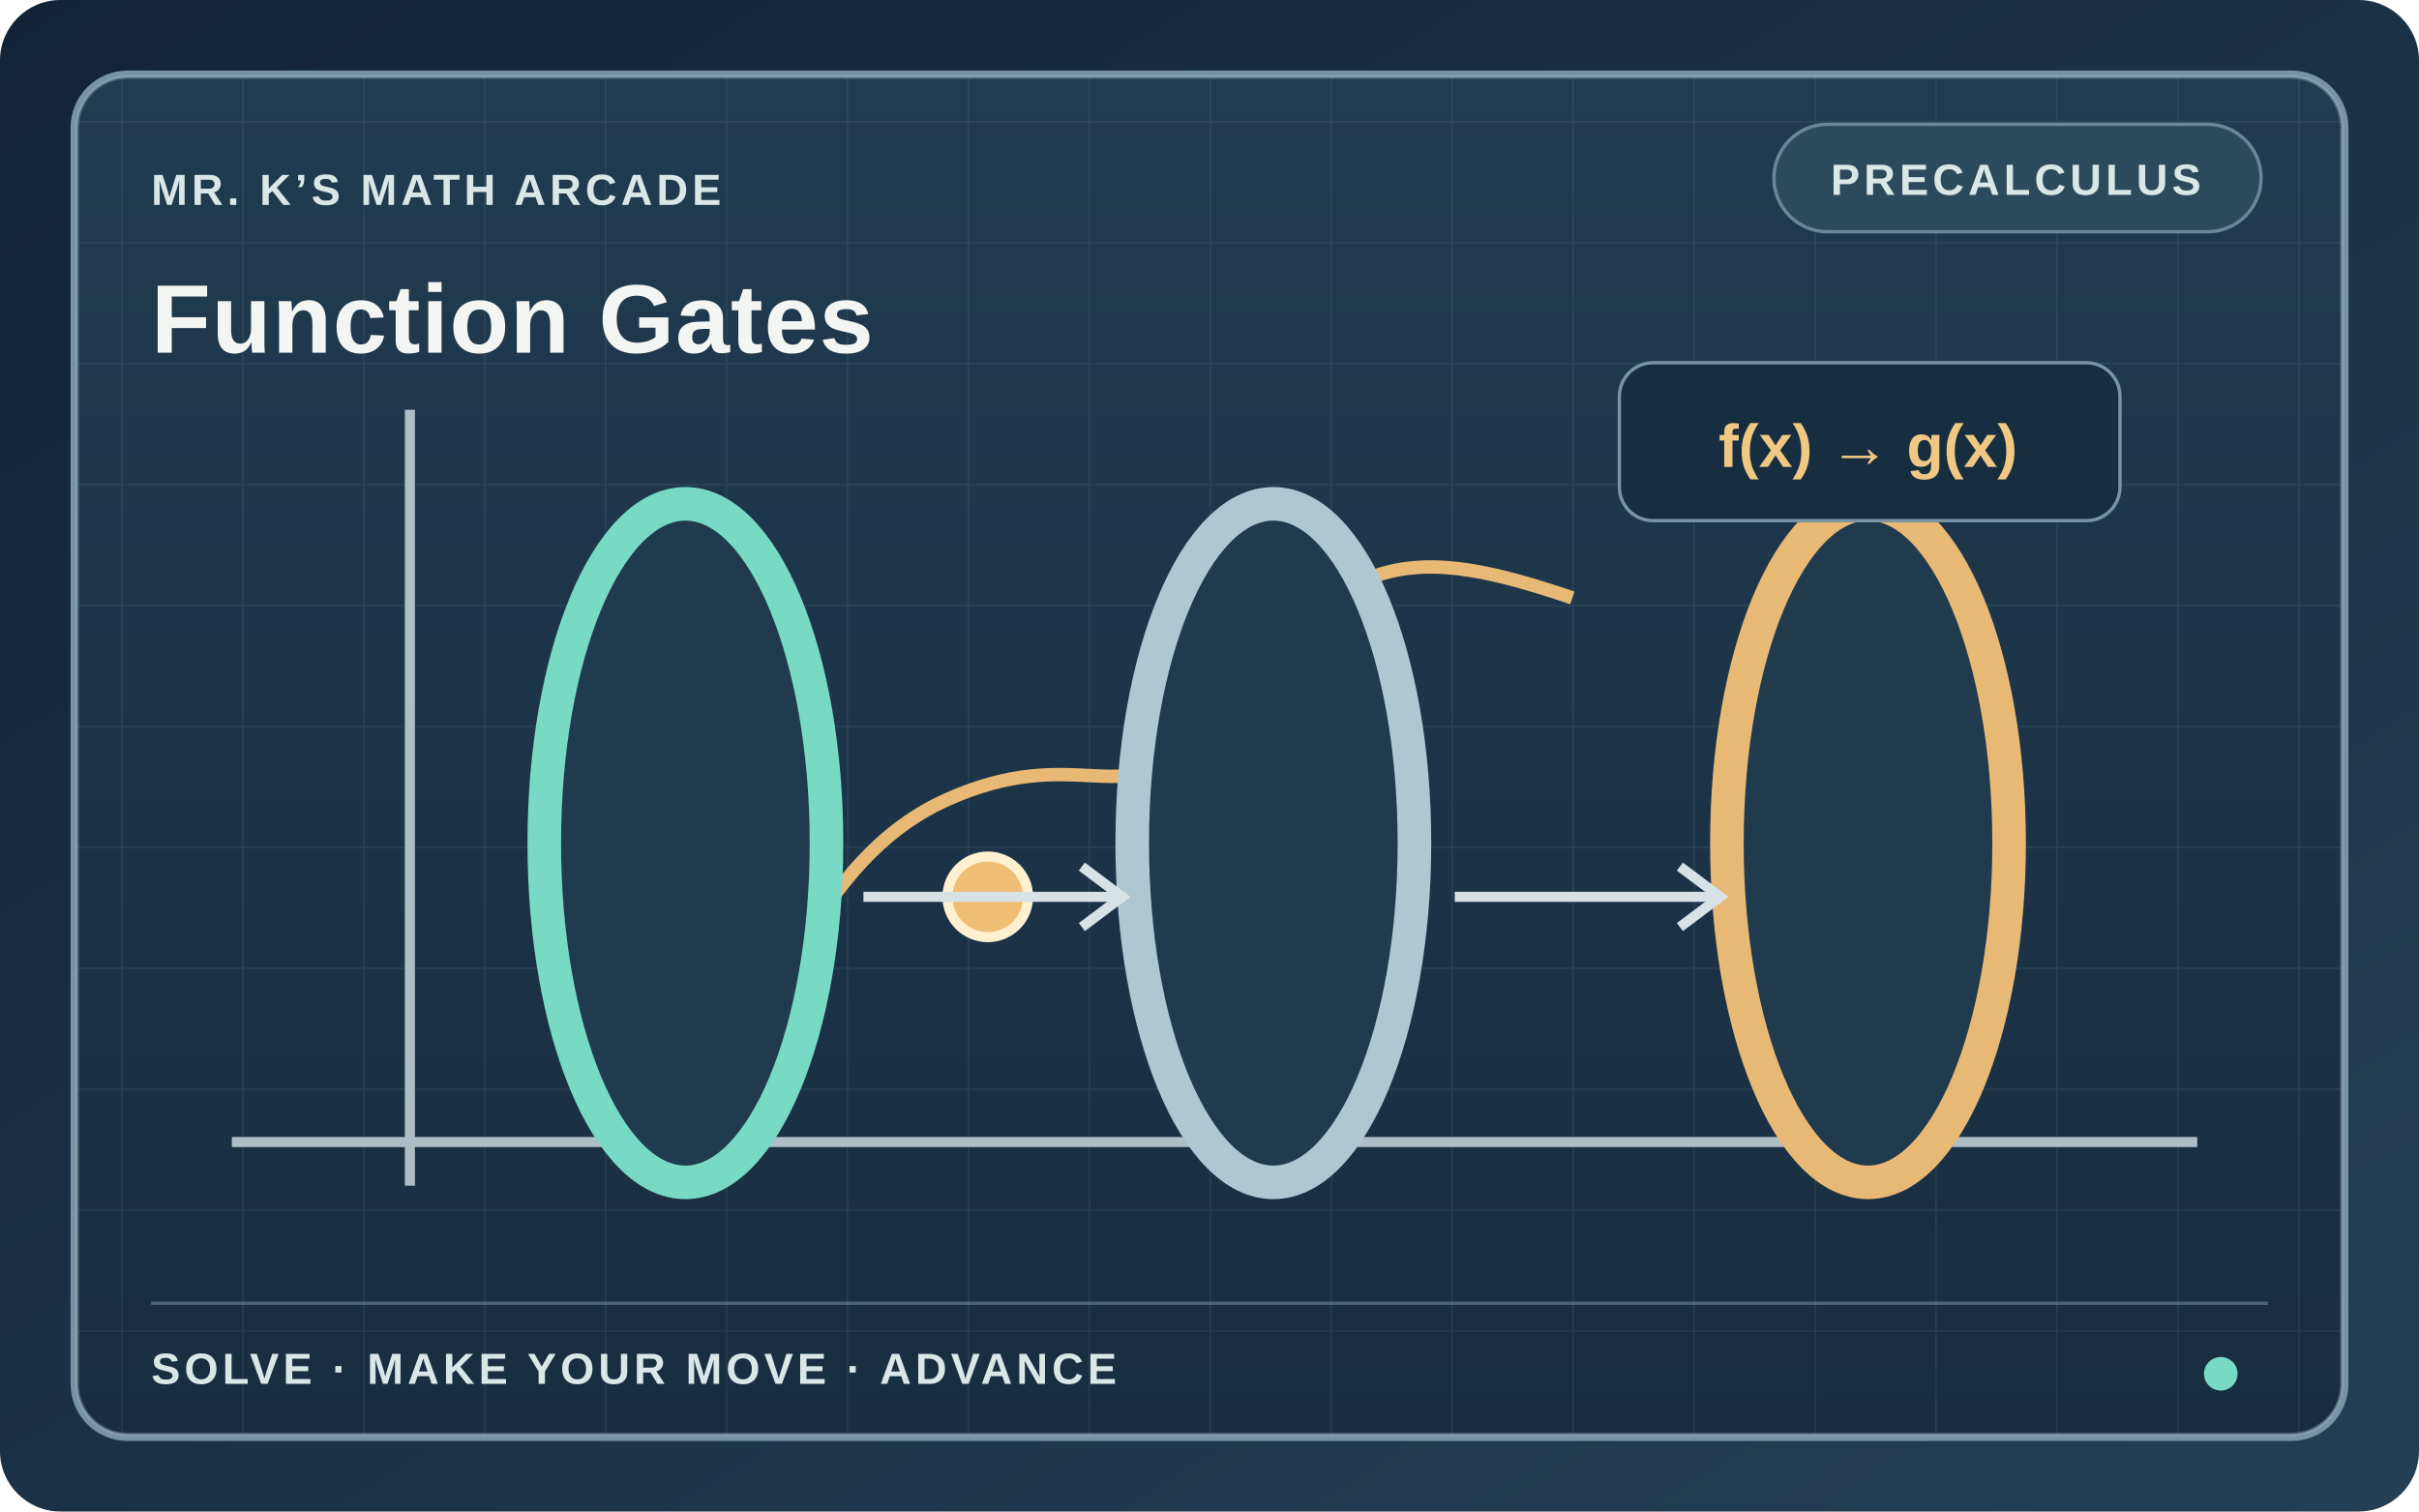
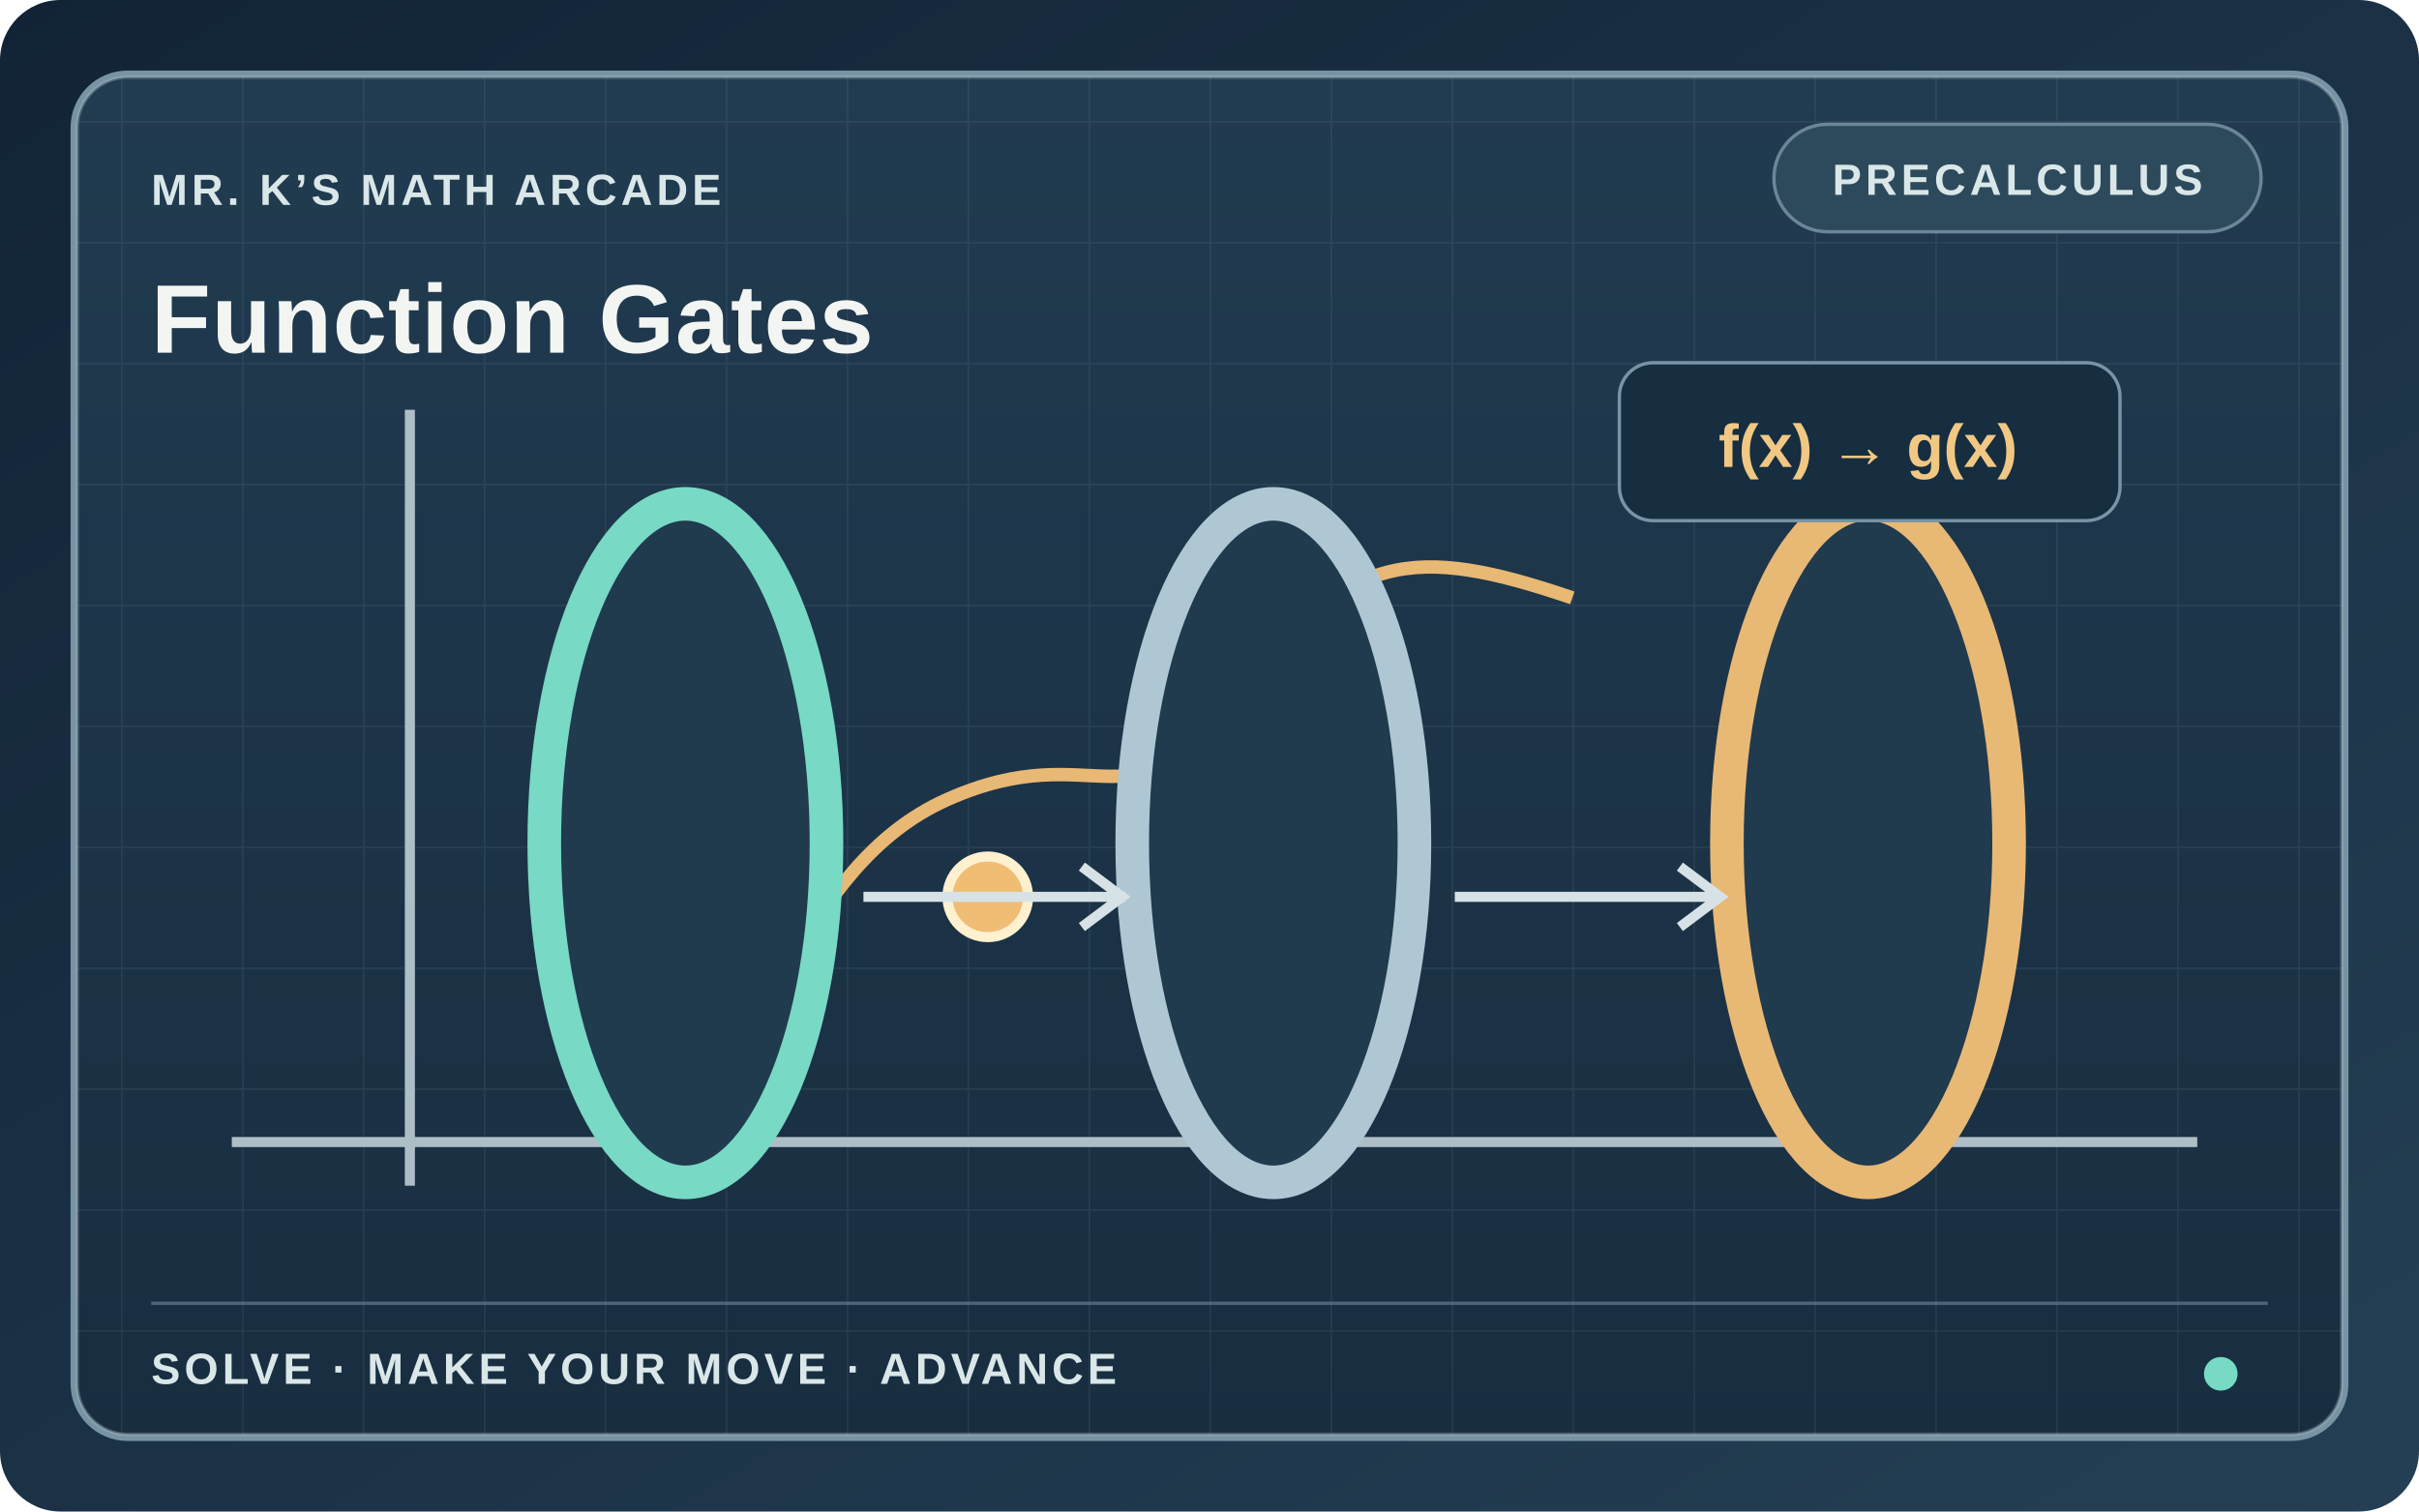
<svg xmlns="http://www.w3.org/2000/svg" viewBox="0 0 720 450" role="img" aria-label="Function Gates">
  <defs>
    <linearGradient id="bg" x1="0" y1="0" x2="1" y2="1">
      <stop stop-color="#122337" />
      <stop offset="1" stop-color="#243f54" />
    </linearGradient>
    <linearGradient id="panel" x1="0" y1="0" x2="0" y2="1">
      <stop stop-color="#213b50" />
      <stop offset="1" stop-color="#182d40" />
    </linearGradient>
    <pattern id="grid" width="36" height="36" patternUnits="userSpaceOnUse">
      <path d="M36 0H0V36" fill="none" stroke="#a9c0ce" stroke-opacity=".09" />
    </pattern>
  </defs>
  <style>.title{font:700 29px Arial,Helvetica,sans-serif;fill:#f3f5f2;letter-spacing:.3px}.label{font:700 13px Arial,Helvetica,sans-serif;fill:#d9e7e8;letter-spacing:1.2px}.formula{font:700 18px Arial,Helvetica,sans-serif;fill:#f0c884}</style>
  <rect width="720" height="450" rx="18" fill="url(#bg)" />
  <rect x="22" y="22" width="676" height="406" rx="16" fill="url(#panel)" stroke="#7793a4" stroke-width="2" />
  <rect x="23" y="23" width="674" height="404" rx="15" fill="url(#grid)" />
  <text x="45" y="61" class="label">MR. K’S MATH ARCADE</text>
  <rect x="528" y="37" width="145" height="32" rx="16" fill="#2d4a5c" stroke="#6b8797" />
-   <text x="600" y="58" class="label" text-anchor="middle">PRECALCULUS</text>
-   <text x="45" y="105" class="title">Function Gates</text>
+   <text x="600.5" y="58" class="label" text-anchor="middle">PRECALCULUS</text>
+   <text x="45" y="105" class="title" style="font-size:29px">Function Gates</text>
  <g>
    <path d="M69 340H654M122 353V122" stroke="#aebec7" stroke-width="3" />
    <path d="M194 343C229 317 237 258 282 238S337 250 369 207S421 162 468 178" fill="none" stroke="#e8b875" stroke-width="4" />
    <g fill="#203a4e">
      <ellipse cx="204" cy="251" rx="42" ry="101" />
      <ellipse cx="379" cy="251" rx="42" ry="101" />
      <ellipse cx="556" cy="251" rx="42" ry="101" />
    </g>
    <g fill="none" stroke-width="10">
      <ellipse cx="204" cy="251" rx="42" ry="101" stroke="#78d9c4" />
      <ellipse cx="379" cy="251" rx="42" ry="101" stroke="#afc7d3" />
      <ellipse cx="556" cy="251" rx="42" ry="101" stroke="#e8b875" />
    </g>
    <circle cx="294" cy="267" r="12" fill="#f0bd75" stroke="#fff0cf" stroke-width="3" />
    <path d="M257 267H335M433 267H512" stroke="#d7e2e7" stroke-width="3" />
    <path d="M322 258L334 267L322 276M500 258L512 267L500 276" fill="none" stroke="#d7e2e7" stroke-width="3" />
    <rect x="482" y="108" width="149" height="47" rx="10" fill="#172d40" stroke="#7994a5" />
    <text x="556" y="139" class="formula" text-anchor="middle">f(x) → g(x)</text>
  </g>
  <path d="M45 388H675" stroke="#6e8998" stroke-opacity=".6" />
  <text x="45" y="412" class="label">SOLVE  ·  MAKE YOUR MOVE  ·  ADVANCE</text>
  <circle cx="661" cy="409" r="5" fill="#78d9c4" />
  <rect x="23" y="23" width="674" height="404" rx="15" fill="none" stroke="#b2c2cb" stroke-opacity=".35" stroke-width="1" />
</svg>
